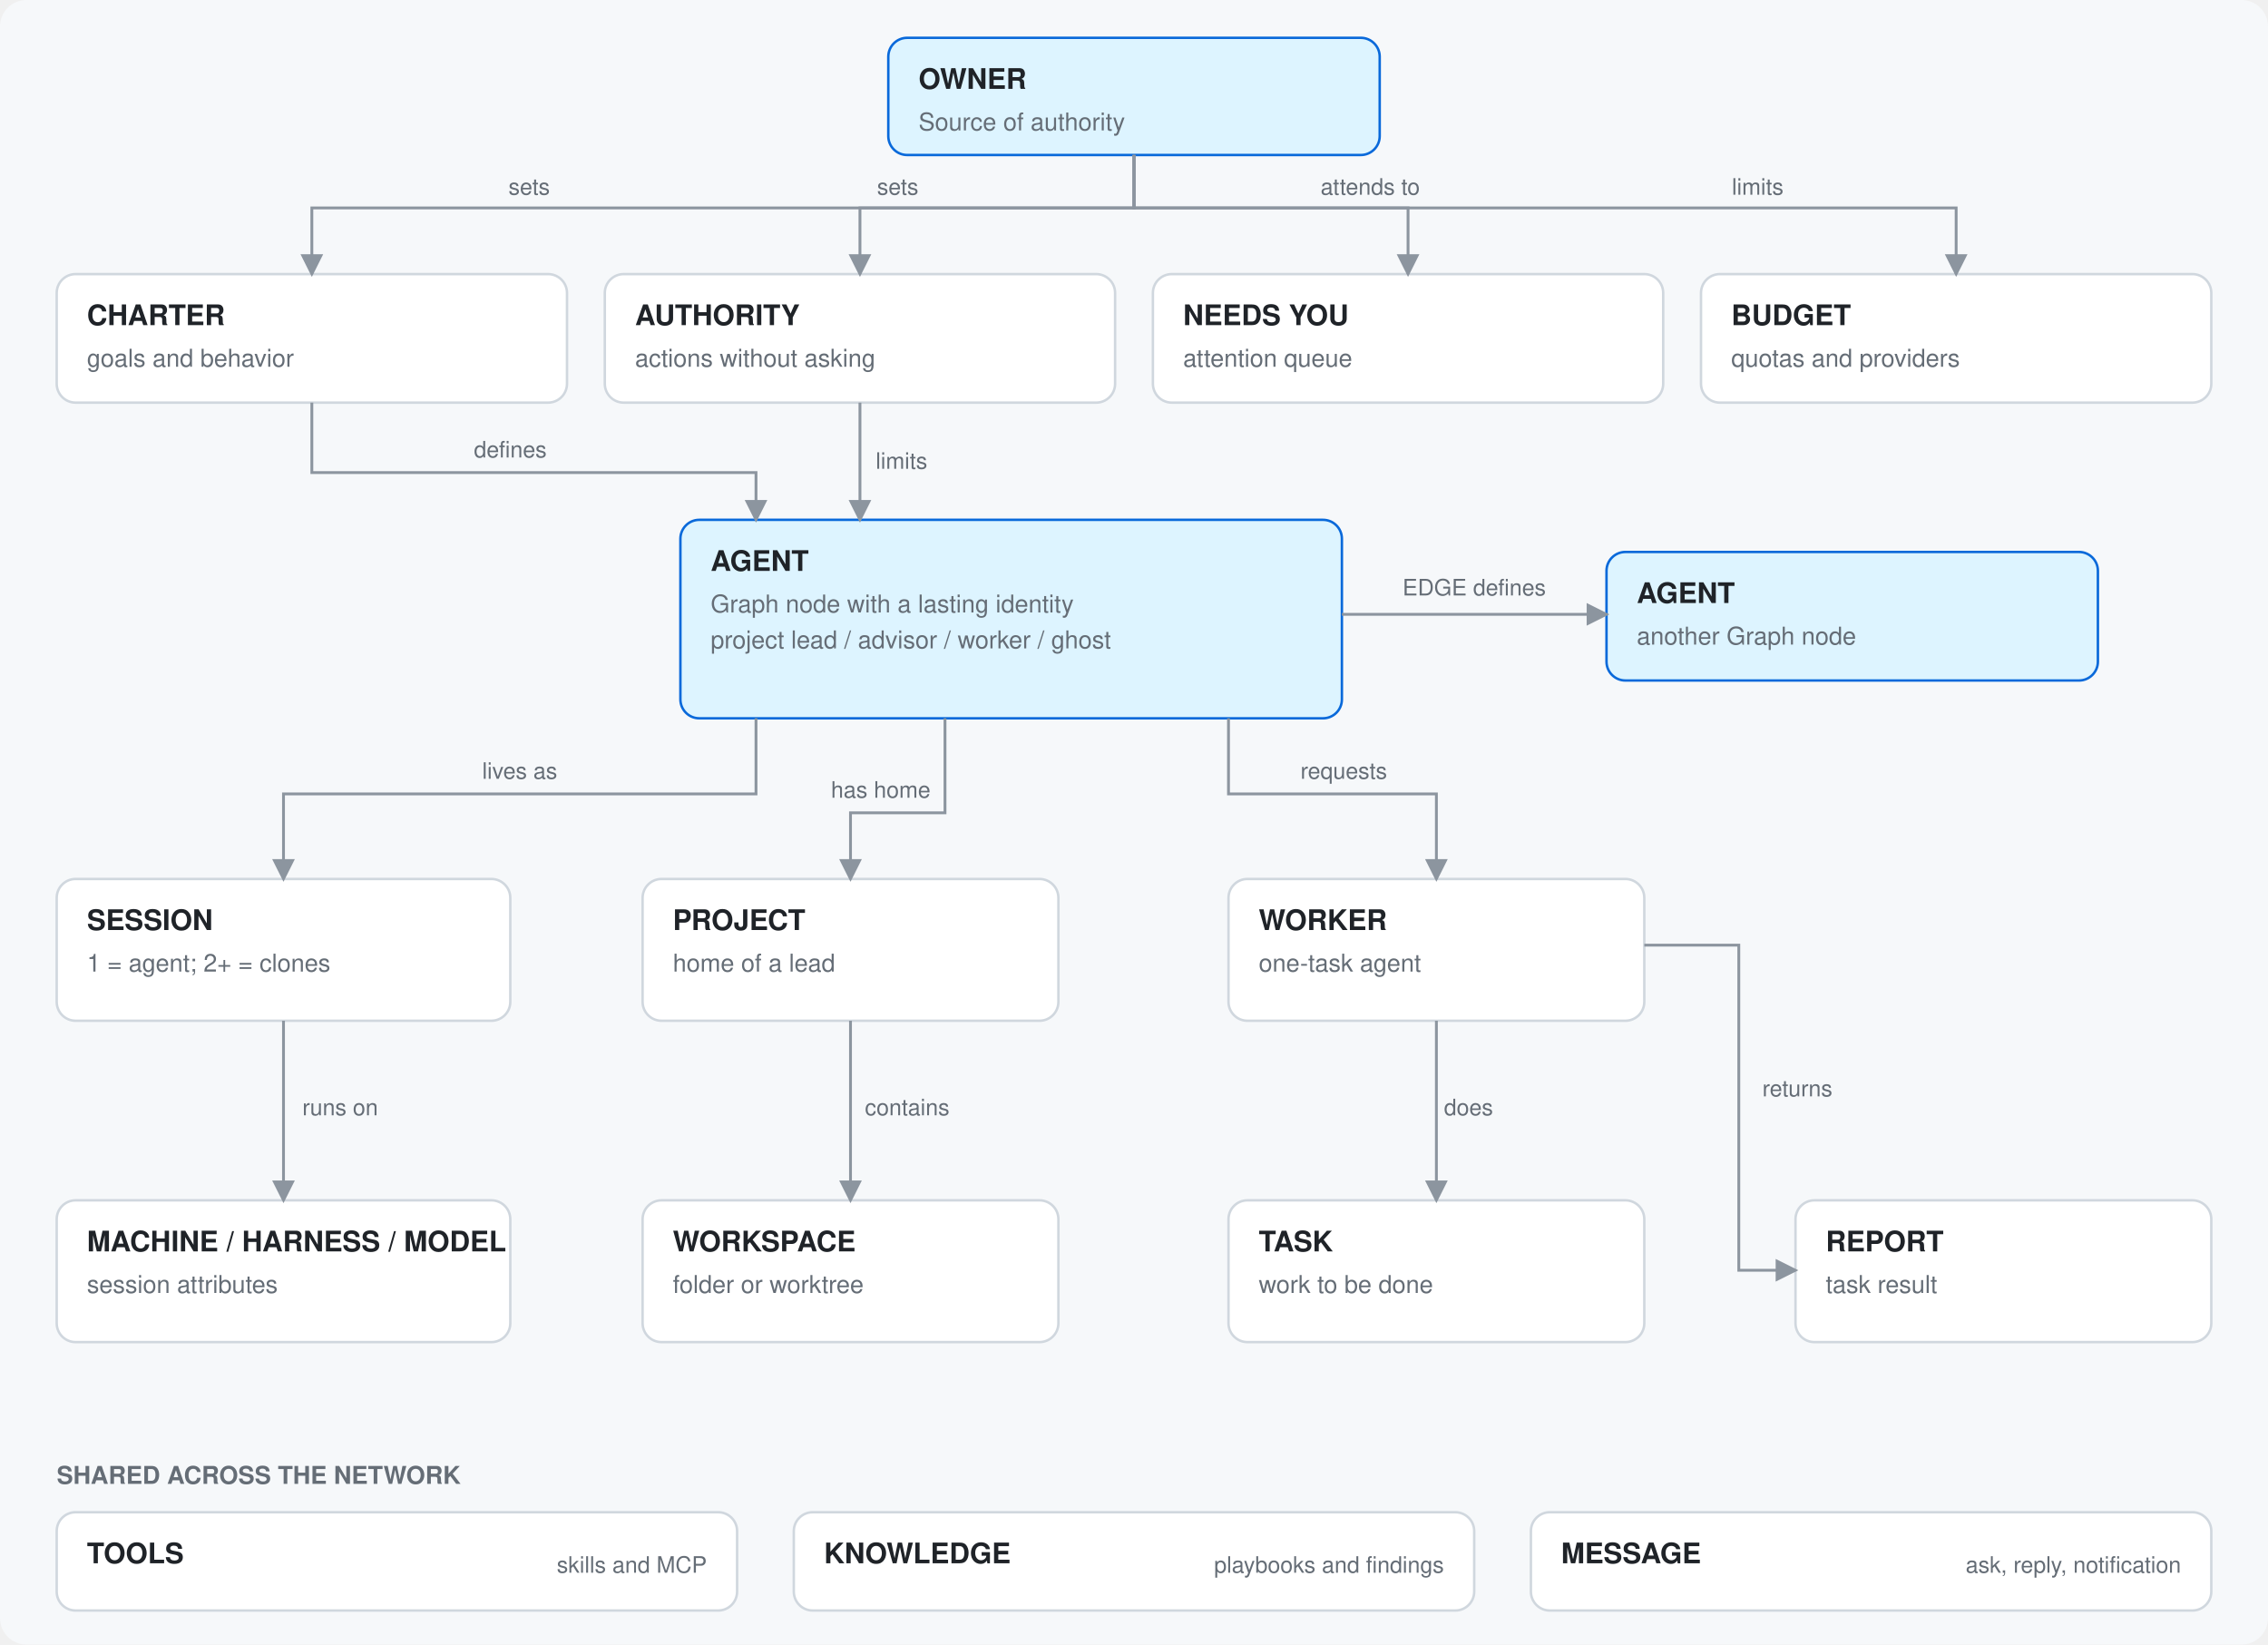
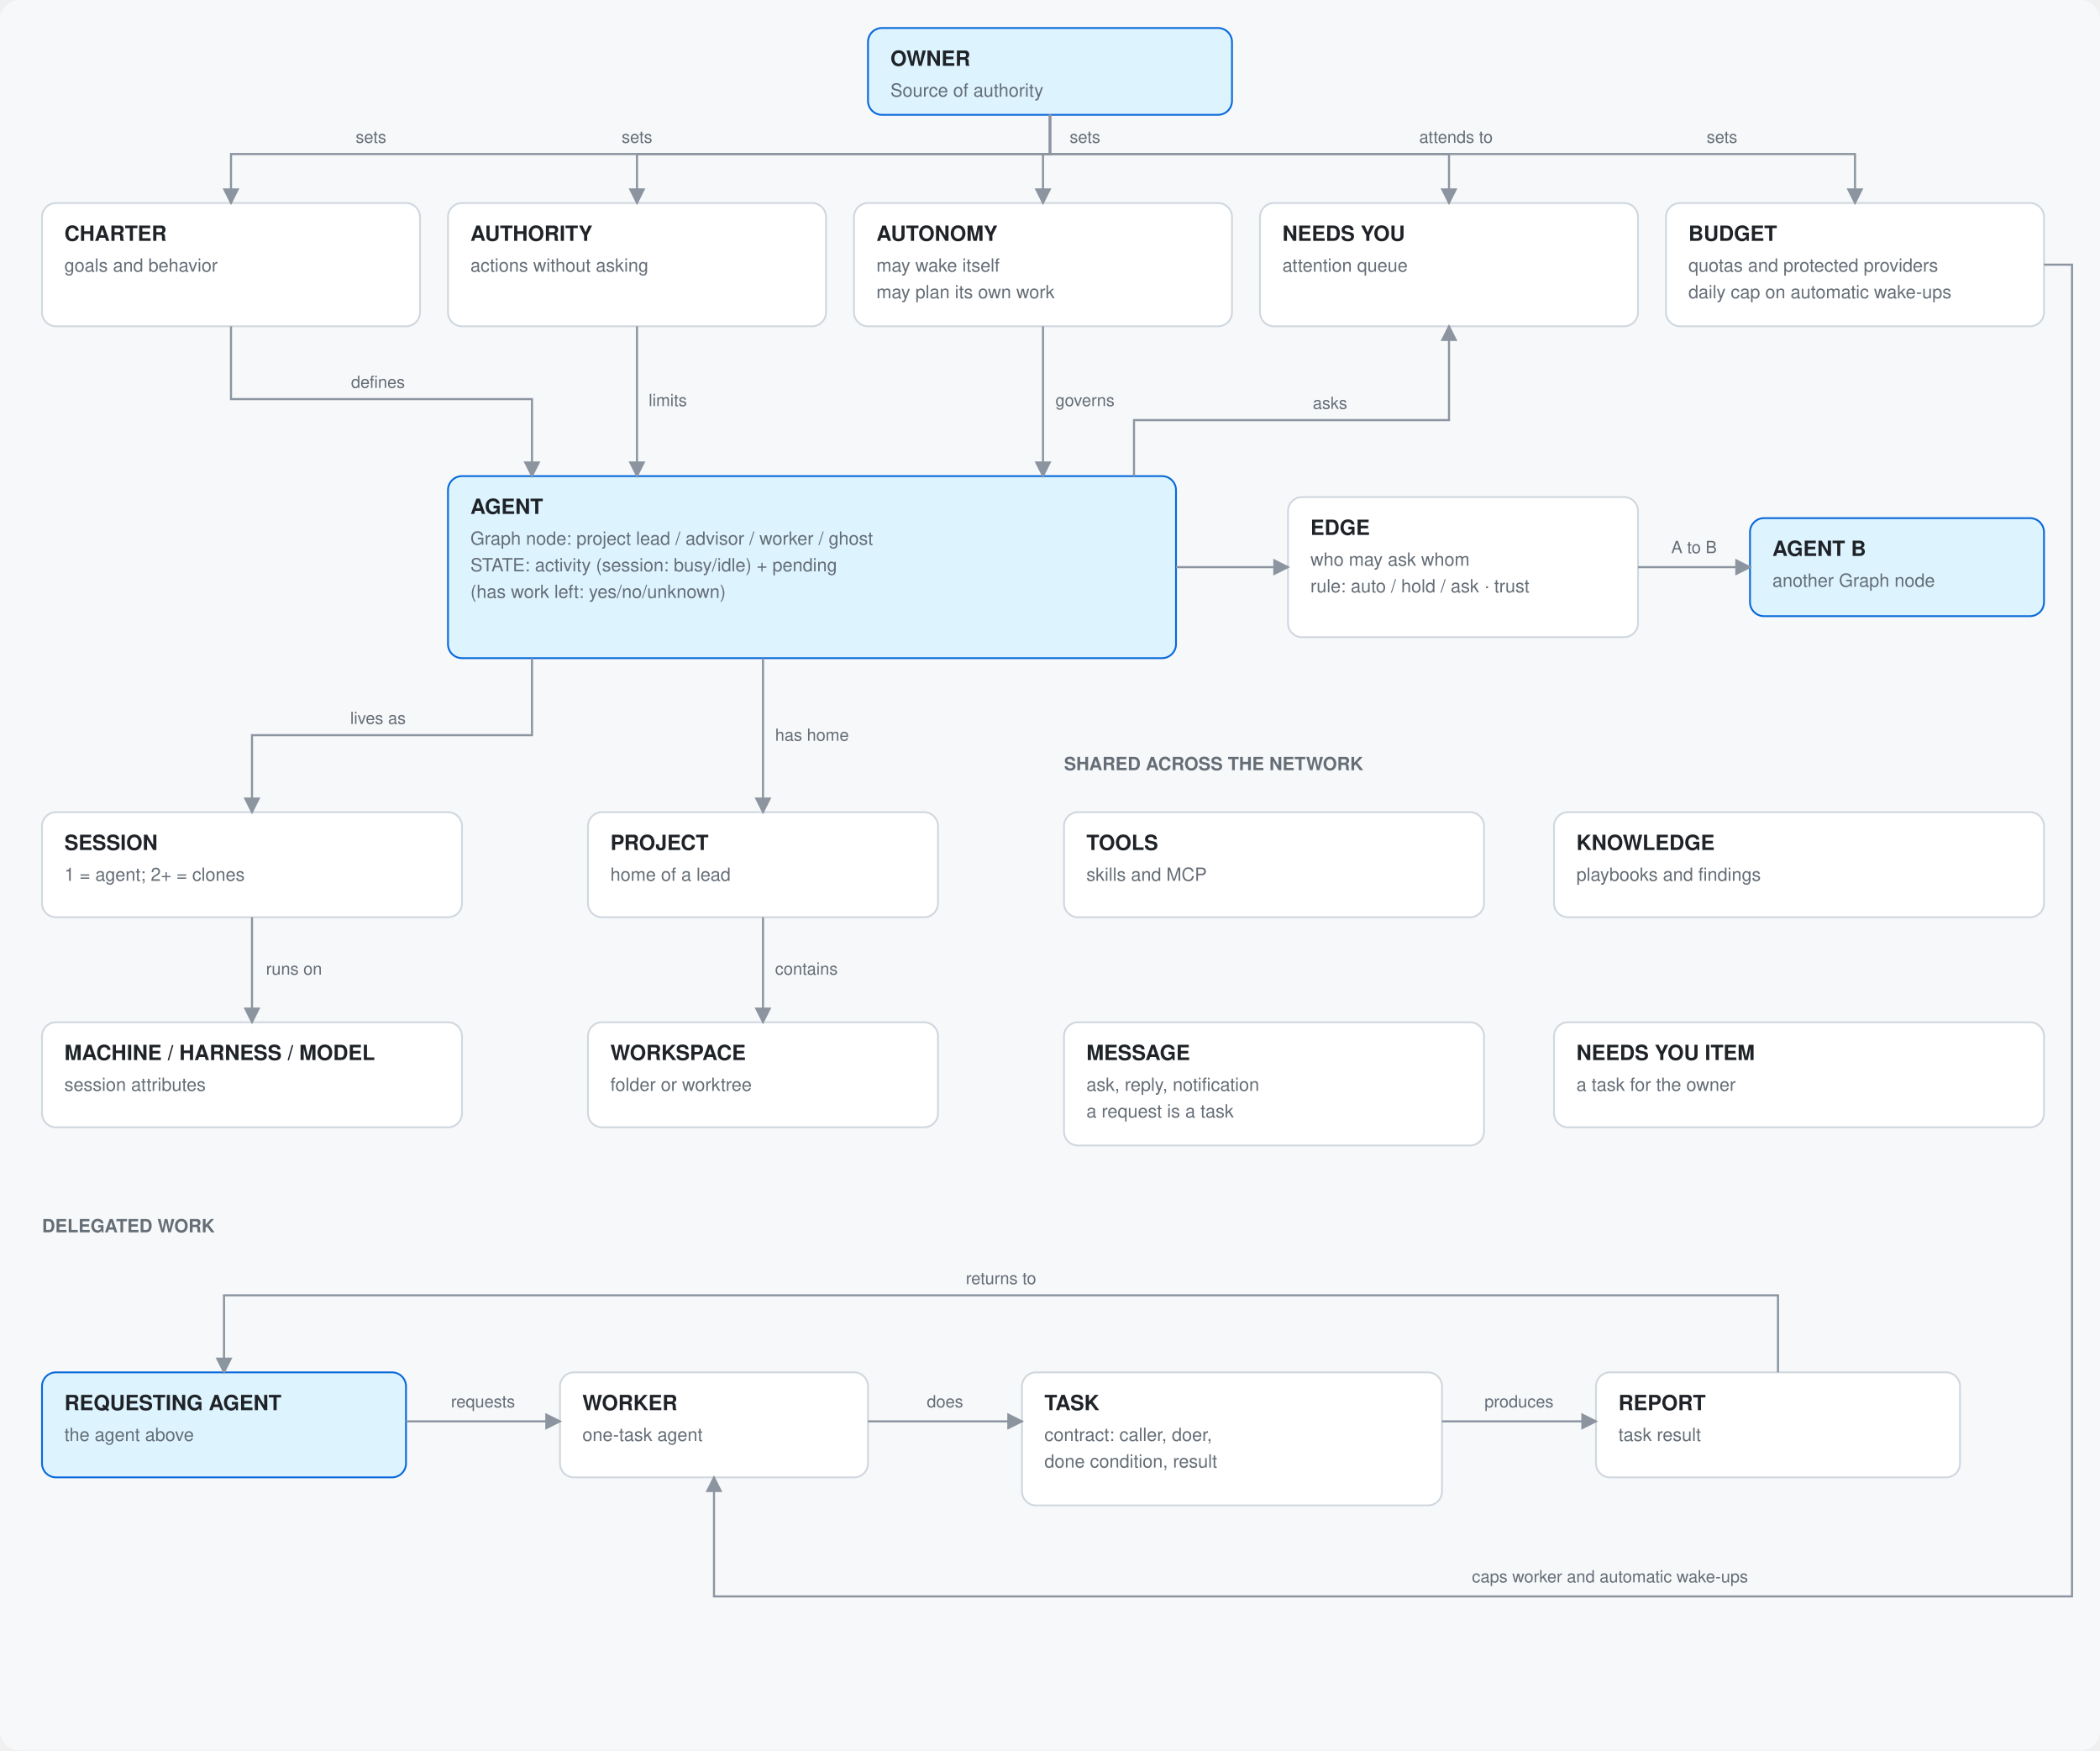
- <svg xmlns="http://www.w3.org/2000/svg" width="1200" height="870" viewBox="0 0 1200 870" font-family="-apple-system, BlinkMacSystemFont, 'Segoe UI', Helvetica, Arial, sans-serif">
+ <svg xmlns="http://www.w3.org/2000/svg" width="1500" height="1250" viewBox="0 0 1500 1250" font-family="-apple-system, BlinkMacSystemFont, 'Segoe UI', Helvetica, Arial, sans-serif">
  <defs>
    <marker id="arrow" markerWidth="8" markerHeight="8" refX="7" refY="4" orient="auto">
      <path d="M0 0 L8 4 L0 8 Z" fill="#8c959f" />
    </marker>
  </defs>
-   <rect width="1200" height="870" rx="14" fill="#f6f8fa" />
-   <rect x="470" y="20" width="260" height="62" rx="10" fill="#ddf4ff" stroke="#0969da" stroke-width="1.3" />
-   <text x="486" y="47" font-size="15" font-weight="700" fill="#1f2328">OWNER</text>
-   <text x="486" y="69" font-size="13" fill="#656d76">Source of authority</text>
-   <rect x="30" y="145" width="270" height="68" rx="10" fill="#ffffff" stroke="#d0d7de" stroke-width="1.3" />
+   <rect width="1500" height="1250" rx="14" fill="#f6f8fa" />
+   <rect x="620" y="20" width="260" height="62" rx="10" fill="#ddf4ff" stroke="#0969da" stroke-width="1.3" />
+   <text x="636" y="47" font-size="15" font-weight="700" fill="#1f2328">OWNER</text>
+   <text x="636" y="69" font-size="13" fill="#656d76">Source of authority</text>
+   <rect x="30" y="145" width="270" height="88" rx="10" fill="#ffffff" stroke="#d0d7de" stroke-width="1.3" />
  <text x="46" y="172" font-size="15" font-weight="700" fill="#1f2328">CHARTER</text>
  <text x="46" y="194" font-size="13" fill="#656d76">goals and behavior</text>
-   <rect x="320" y="145" width="270" height="68" rx="10" fill="#ffffff" stroke="#d0d7de" stroke-width="1.3" />
+   <rect x="320" y="145" width="270" height="88" rx="10" fill="#ffffff" stroke="#d0d7de" stroke-width="1.3" />
  <text x="336" y="172" font-size="15" font-weight="700" fill="#1f2328">AUTHORITY</text>
  <text x="336" y="194" font-size="13" fill="#656d76">actions without asking</text>
-   <rect x="610" y="145" width="270" height="68" rx="10" fill="#ffffff" stroke="#d0d7de" stroke-width="1.3" />
-   <text x="626" y="172" font-size="15" font-weight="700" fill="#1f2328">NEEDS YOU</text>
-   <text x="626" y="194" font-size="13" fill="#656d76">attention queue</text>
-   <rect x="900" y="145" width="270" height="68" rx="10" fill="#ffffff" stroke="#d0d7de" stroke-width="1.3" />
-   <text x="916" y="172" font-size="15" font-weight="700" fill="#1f2328">BUDGET</text>
-   <text x="916" y="194" font-size="13" fill="#656d76">quotas and providers</text>
-   <path d="M600 82 V110 H165 V145" fill="none" stroke="#8c959f" stroke-width="1.5" marker-end="url(#arrow)" />
-   <text x="280" y="103" text-anchor="middle" font-size="12" fill="#656d76">sets</text>
-   <path d="M600 82 V110 H455 V145" fill="none" stroke="#8c959f" stroke-width="1.5" marker-end="url(#arrow)" />
-   <text x="475" y="103" text-anchor="middle" font-size="12" fill="#656d76">sets</text>
-   <path d="M600 82 V110 H745 V145" fill="none" stroke="#8c959f" stroke-width="1.5" marker-end="url(#arrow)" />
-   <text x="725" y="103" text-anchor="middle" font-size="12" fill="#656d76">attends to</text>
-   <path d="M600 82 V110 H1035 V145" fill="none" stroke="#8c959f" stroke-width="1.5" marker-end="url(#arrow)" />
-   <text x="930" y="103" text-anchor="middle" font-size="12" fill="#656d76">limits</text>
-   <rect x="360" y="275" width="350" height="105" rx="10" fill="#ddf4ff" stroke="#0969da" stroke-width="1.3" />
-   <text x="376" y="302" font-size="15" font-weight="700" fill="#1f2328">AGENT</text>
-   <text x="376" y="324" font-size="13" fill="#656d76">Graph node with a lasting identity</text>
-   <text x="376" y="343" font-size="13" fill="#656d76">project lead  /  advisor  /  worker  /  ghost</text>
-   <rect x="850" y="292" width="260" height="68" rx="10" fill="#ddf4ff" stroke="#0969da" stroke-width="1.3" />
-   <text x="866" y="319" font-size="15" font-weight="700" fill="#1f2328">AGENT</text>
-   <text x="866" y="341" font-size="13" fill="#656d76">another Graph node</text>
-   <path d="M710 325 H850" fill="none" stroke="#8c959f" stroke-width="1.5" marker-end="url(#arrow)" />
-   <text x="780" y="315" text-anchor="middle" font-size="12" fill="#656d76">EDGE defines</text>
-   <path d="M165 213 V250 H400 V275" fill="none" stroke="#8c959f" stroke-width="1.5" marker-end="url(#arrow)" />
-   <text x="270" y="242" text-anchor="middle" font-size="12" fill="#656d76">defines</text>
-   <path d="M455 213 V275" fill="none" stroke="#8c959f" stroke-width="1.5" marker-end="url(#arrow)" />
-   <text x="477" y="248" text-anchor="middle" font-size="12" fill="#656d76">limits</text>
-   <rect x="30" y="465" width="240" height="75" rx="10" fill="#ffffff" stroke="#d0d7de" stroke-width="1.3" />
-   <text x="46" y="492" font-size="15" font-weight="700" fill="#1f2328">SESSION</text>
-   <text x="46" y="514" font-size="13" fill="#656d76">1 = agent; 2+ = clones</text>
-   <rect x="30" y="635" width="240" height="75" rx="10" fill="#ffffff" stroke="#d0d7de" stroke-width="1.3" />
-   <text x="46" y="662" font-size="15" font-weight="700" fill="#1f2328">MACHINE / HARNESS / MODEL</text>
-   <text x="46" y="684" font-size="13" fill="#656d76">session attributes</text>
-   <path d="M400 380 V420 H150 V465" fill="none" stroke="#8c959f" stroke-width="1.5" marker-end="url(#arrow)" />
-   <text x="275" y="412" text-anchor="middle" font-size="12" fill="#656d76">lives as</text>
-   <path d="M150 540 V635" fill="none" stroke="#8c959f" stroke-width="1.5" marker-end="url(#arrow)" />
-   <text x="180" y="590" text-anchor="middle" font-size="12" fill="#656d76">runs on</text>
-   <rect x="340" y="465" width="220" height="75" rx="10" fill="#ffffff" stroke="#d0d7de" stroke-width="1.3" />
-   <text x="356" y="492" font-size="15" font-weight="700" fill="#1f2328">PROJECT</text>
-   <text x="356" y="514" font-size="13" fill="#656d76">home of a lead</text>
-   <rect x="340" y="635" width="220" height="75" rx="10" fill="#ffffff" stroke="#d0d7de" stroke-width="1.3" />
-   <text x="356" y="662" font-size="15" font-weight="700" fill="#1f2328">WORKSPACE</text>
-   <text x="356" y="684" font-size="13" fill="#656d76">folder or worktree</text>
-   <path d="M500 380 V430 H450 V465" fill="none" stroke="#8c959f" stroke-width="1.5" marker-end="url(#arrow)" />
-   <text x="466" y="422" text-anchor="middle" font-size="12" fill="#656d76">has home</text>
-   <path d="M450 540 V635" fill="none" stroke="#8c959f" stroke-width="1.5" marker-end="url(#arrow)" />
-   <text x="480" y="590" text-anchor="middle" font-size="12" fill="#656d76">contains</text>
-   <rect x="650" y="465" width="220" height="75" rx="10" fill="#ffffff" stroke="#d0d7de" stroke-width="1.3" />
-   <text x="666" y="492" font-size="15" font-weight="700" fill="#1f2328">WORKER</text>
-   <text x="666" y="514" font-size="13" fill="#656d76">one-task agent</text>
-   <rect x="650" y="635" width="220" height="75" rx="10" fill="#ffffff" stroke="#d0d7de" stroke-width="1.3" />
-   <text x="666" y="662" font-size="15" font-weight="700" fill="#1f2328">TASK</text>
-   <text x="666" y="684" font-size="13" fill="#656d76">work to be done</text>
-   <rect x="950" y="635" width="220" height="75" rx="10" fill="#ffffff" stroke="#d0d7de" stroke-width="1.3" />
-   <text x="966" y="662" font-size="15" font-weight="700" fill="#1f2328">REPORT</text>
-   <text x="966" y="684" font-size="13" fill="#656d76">task result</text>
-   <path d="M650 380 V420 H760 V465" fill="none" stroke="#8c959f" stroke-width="1.5" marker-end="url(#arrow)" />
-   <text x="711" y="412" text-anchor="middle" font-size="12" fill="#656d76">requests</text>
-   <path d="M760 540 V635" fill="none" stroke="#8c959f" stroke-width="1.5" marker-end="url(#arrow)" />
-   <text x="777" y="590" text-anchor="middle" font-size="12" fill="#656d76">does</text>
-   <path d="M870 500 H920 V672 H950" fill="none" stroke="#8c959f" stroke-width="1.5" marker-end="url(#arrow)" />
-   <text x="951" y="580" text-anchor="middle" font-size="12" fill="#656d76">returns</text>
-   <text x="30" y="785" font-size="13" font-weight="700" fill="#656d76">SHARED ACROSS THE NETWORK</text>
-   <rect x="30" y="800" width="360" height="52" rx="10" fill="#ffffff" stroke="#d0d7de" stroke-width="1.3" />
-   <text x="46" y="827" font-size="15" font-weight="700" fill="#1f2328">TOOLS</text>
-   <text x="374" y="832" text-anchor="end" font-size="12" fill="#656d76">skills and MCP</text>
-   <rect x="420" y="800" width="360" height="52" rx="10" fill="#ffffff" stroke="#d0d7de" stroke-width="1.3" />
-   <text x="436" y="827" font-size="15" font-weight="700" fill="#1f2328">KNOWLEDGE</text>
-   <text x="764" y="832" text-anchor="end" font-size="12" fill="#656d76">playbooks and findings</text>
-   <rect x="810" y="800" width="360" height="52" rx="10" fill="#ffffff" stroke="#d0d7de" stroke-width="1.3" />
-   <text x="826" y="827" font-size="15" font-weight="700" fill="#1f2328">MESSAGE</text>
-   <text x="1154" y="832" text-anchor="end" font-size="12" fill="#656d76">ask, reply, notification</text>
+   <rect x="610" y="145" width="270" height="88" rx="10" fill="#ffffff" stroke="#d0d7de" stroke-width="1.3" />
+   <text x="626" y="172" font-size="15" font-weight="700" fill="#1f2328">AUTONOMY</text>
+   <text x="626" y="194" font-size="13" fill="#656d76">may wake itself</text>
+   <text x="626" y="213" font-size="13" fill="#656d76">may plan its own work</text>
+   <rect x="900" y="145" width="270" height="88" rx="10" fill="#ffffff" stroke="#d0d7de" stroke-width="1.3" />
+   <text x="916" y="172" font-size="15" font-weight="700" fill="#1f2328">NEEDS YOU</text>
+   <text x="916" y="194" font-size="13" fill="#656d76">attention queue</text>
+   <rect x="1190" y="145" width="270" height="88" rx="10" fill="#ffffff" stroke="#d0d7de" stroke-width="1.3" />
+   <text x="1206" y="172" font-size="15" font-weight="700" fill="#1f2328">BUDGET</text>
+   <text x="1206" y="194" font-size="13" fill="#656d76">quotas and protected providers</text>
+   <text x="1206" y="213" font-size="13" fill="#656d76">daily cap on automatic wake-ups</text>
+   <path d="M750 82 V110 H165 V145" fill="none" stroke="#8c959f" stroke-width="1.5" marker-end="url(#arrow)" />
+   <text x="265" y="102" text-anchor="middle" font-size="12" fill="#656d76">sets</text>
+   <path d="M750 82 V110 H455 V145" fill="none" stroke="#8c959f" stroke-width="1.5" marker-end="url(#arrow)" />
+   <text x="455" y="102" text-anchor="middle" font-size="12" fill="#656d76">sets</text>
+   <path d="M750 82 V110 H745 V145" fill="none" stroke="#8c959f" stroke-width="1.5" marker-end="url(#arrow)" />
+   <text x="775" y="102" text-anchor="middle" font-size="12" fill="#656d76">sets</text>
+   <path d="M750 82 V110 H1035 V145" fill="none" stroke="#8c959f" stroke-width="1.5" marker-end="url(#arrow)" />
+   <text x="1040" y="102" text-anchor="middle" font-size="12" fill="#656d76">attends to</text>
+   <path d="M750 82 V110 H1325 V145" fill="none" stroke="#8c959f" stroke-width="1.5" marker-end="url(#arrow)" />
+   <text x="1230" y="102" text-anchor="middle" font-size="12" fill="#656d76">sets</text>
+   <rect x="320" y="340" width="520" height="130" rx="10" fill="#ddf4ff" stroke="#0969da" stroke-width="1.3" />
+   <text x="336" y="367" font-size="15" font-weight="700" fill="#1f2328">AGENT</text>
+   <text x="336" y="389" font-size="13" fill="#656d76">Graph node: project lead / advisor / worker / ghost</text>
+   <text x="336" y="408" font-size="13" fill="#656d76">STATE: activity (session: busy/idle) + pending</text>
+   <text x="336" y="427" font-size="13" fill="#656d76">(has work left: yes/no/unknown)</text>
+   <rect x="920" y="355" width="250" height="100" rx="10" fill="#ffffff" stroke="#d0d7de" stroke-width="1.3" />
+   <text x="936" y="382" font-size="15" font-weight="700" fill="#1f2328">EDGE</text>
+   <text x="936" y="404" font-size="13" fill="#656d76">who may ask whom</text>
+   <text x="936" y="423" font-size="13" fill="#656d76">rule: auto / hold / ask   ·   trust</text>
+   <rect x="1250" y="370" width="210" height="70" rx="10" fill="#ddf4ff" stroke="#0969da" stroke-width="1.3" />
+   <text x="1266" y="397" font-size="15" font-weight="700" fill="#1f2328">AGENT B</text>
+   <text x="1266" y="419" font-size="13" fill="#656d76">another Graph node</text>
+   <path d="M840 405 H920" fill="none" stroke="#8c959f" stroke-width="1.5" marker-end="url(#arrow)" />
+   <text x="880" y="396" text-anchor="middle" font-size="12" fill="#656d76" />
+   <path d="M1170 405 H1250" fill="none" stroke="#8c959f" stroke-width="1.5" marker-end="url(#arrow)" />
+   <text x="1210" y="395" text-anchor="middle" font-size="12" fill="#656d76">A to B</text>
+   <path d="M165 233 V285 H380 V340" fill="none" stroke="#8c959f" stroke-width="1.5" marker-end="url(#arrow)" />
+   <text x="270" y="277" text-anchor="middle" font-size="12" fill="#656d76">defines</text>
+   <path d="M455 233 V340" fill="none" stroke="#8c959f" stroke-width="1.5" marker-end="url(#arrow)" />
+   <text x="477" y="290" text-anchor="middle" font-size="12" fill="#656d76">limits</text>
+   <path d="M745 233 V340" fill="none" stroke="#8c959f" stroke-width="1.5" marker-end="url(#arrow)" />
+   <text x="775" y="290" text-anchor="middle" font-size="12" fill="#656d76">governs</text>
+   <path d="M810 340 V300 H1035 V233" fill="none" stroke="#8c959f" stroke-width="1.5" marker-end="url(#arrow)" />
+   <text x="950" y="292" text-anchor="middle" font-size="12" fill="#656d76">asks</text>
+   <rect x="30" y="580" width="300" height="75" rx="10" fill="#ffffff" stroke="#d0d7de" stroke-width="1.3" />
+   <text x="46" y="607" font-size="15" font-weight="700" fill="#1f2328">SESSION</text>
+   <text x="46" y="629" font-size="13" fill="#656d76">1 = agent; 2+ = clones</text>
+   <rect x="30" y="730" width="300" height="75" rx="10" fill="#ffffff" stroke="#d0d7de" stroke-width="1.3" />
+   <text x="46" y="757" font-size="15" font-weight="700" fill="#1f2328">MACHINE / HARNESS / MODEL</text>
+   <text x="46" y="779" font-size="13" fill="#656d76">session attributes</text>
+   <path d="M380 470 V525 H180 V580" fill="none" stroke="#8c959f" stroke-width="1.5" marker-end="url(#arrow)" />
+   <text x="270" y="517" text-anchor="middle" font-size="12" fill="#656d76">lives as</text>
+   <path d="M180 655 V730" fill="none" stroke="#8c959f" stroke-width="1.5" marker-end="url(#arrow)" />
+   <text x="210" y="696" text-anchor="middle" font-size="12" fill="#656d76">runs on</text>
+   <rect x="420" y="580" width="250" height="75" rx="10" fill="#ffffff" stroke="#d0d7de" stroke-width="1.3" />
+   <text x="436" y="607" font-size="15" font-weight="700" fill="#1f2328">PROJECT</text>
+   <text x="436" y="629" font-size="13" fill="#656d76">home of a lead</text>
+   <rect x="420" y="730" width="250" height="75" rx="10" fill="#ffffff" stroke="#d0d7de" stroke-width="1.3" />
+   <text x="436" y="757" font-size="15" font-weight="700" fill="#1f2328">WORKSPACE</text>
+   <text x="436" y="779" font-size="13" fill="#656d76">folder or worktree</text>
+   <path d="M545 470 V580" fill="none" stroke="#8c959f" stroke-width="1.5" marker-end="url(#arrow)" />
+   <text x="580" y="529" text-anchor="middle" font-size="12" fill="#656d76">has home</text>
+   <path d="M545 655 V730" fill="none" stroke="#8c959f" stroke-width="1.5" marker-end="url(#arrow)" />
+   <text x="576" y="696" text-anchor="middle" font-size="12" fill="#656d76">contains</text>
+   <rect x="760" y="580" width="300" height="75" rx="10" fill="#ffffff" stroke="#d0d7de" stroke-width="1.3" />
+   <text x="776" y="607" font-size="15" font-weight="700" fill="#1f2328">TOOLS</text>
+   <text x="776" y="629" font-size="13" fill="#656d76">skills and MCP</text>
+   <rect x="1110" y="580" width="350" height="75" rx="10" fill="#ffffff" stroke="#d0d7de" stroke-width="1.3" />
+   <text x="1126" y="607" font-size="15" font-weight="700" fill="#1f2328">KNOWLEDGE</text>
+   <text x="1126" y="629" font-size="13" fill="#656d76">playbooks and findings</text>
+   <rect x="760" y="730" width="300" height="88" rx="10" fill="#ffffff" stroke="#d0d7de" stroke-width="1.3" />
+   <text x="776" y="757" font-size="15" font-weight="700" fill="#1f2328">MESSAGE</text>
+   <text x="776" y="779" font-size="13" fill="#656d76">ask, reply, notification</text>
+   <text x="776" y="798" font-size="13" fill="#656d76">a request is a task</text>
+   <rect x="1110" y="730" width="350" height="75" rx="10" fill="#ffffff" stroke="#d0d7de" stroke-width="1.3" />
+   <text x="1126" y="757" font-size="15" font-weight="700" fill="#1f2328">NEEDS YOU ITEM</text>
+   <text x="1126" y="779" font-size="13" fill="#656d76">a task for the owner</text>
+   <text x="760" y="550" font-size="13" font-weight="700" fill="#656d76">SHARED ACROSS THE NETWORK</text>
+   <text x="30" y="880" font-size="13" font-weight="700" fill="#656d76">DELEGATED WORK</text>
+   <rect x="30" y="980" width="260" height="75" rx="10" fill="#ddf4ff" stroke="#0969da" stroke-width="1.3" />
+   <text x="46" y="1007" font-size="15" font-weight="700" fill="#1f2328">REQUESTING AGENT</text>
+   <text x="46" y="1029" font-size="13" fill="#656d76">the agent above</text>
+   <rect x="400" y="980" width="220" height="75" rx="10" fill="#ffffff" stroke="#d0d7de" stroke-width="1.3" />
+   <text x="416" y="1007" font-size="15" font-weight="700" fill="#1f2328">WORKER</text>
+   <text x="416" y="1029" font-size="13" fill="#656d76">one-task agent</text>
+   <rect x="730" y="980" width="300" height="95" rx="10" fill="#ffffff" stroke="#d0d7de" stroke-width="1.3" />
+   <text x="746" y="1007" font-size="15" font-weight="700" fill="#1f2328">TASK</text>
+   <text x="746" y="1029" font-size="13" fill="#656d76">contract: caller, doer,</text>
+   <text x="746" y="1048" font-size="13" fill="#656d76">done condition, result</text>
+   <rect x="1140" y="980" width="260" height="75" rx="10" fill="#ffffff" stroke="#d0d7de" stroke-width="1.3" />
+   <text x="1156" y="1007" font-size="15" font-weight="700" fill="#1f2328">REPORT</text>
+   <text x="1156" y="1029" font-size="13" fill="#656d76">task result</text>
+   <path d="M290 1015 H400" fill="none" stroke="#8c959f" stroke-width="1.5" marker-end="url(#arrow)" />
+   <text x="345" y="1005" text-anchor="middle" font-size="12" fill="#656d76">requests</text>
+   <path d="M620 1015 H730" fill="none" stroke="#8c959f" stroke-width="1.5" marker-end="url(#arrow)" />
+   <text x="675" y="1005" text-anchor="middle" font-size="12" fill="#656d76">does</text>
+   <path d="M1030 1015 H1140" fill="none" stroke="#8c959f" stroke-width="1.5" marker-end="url(#arrow)" />
+   <text x="1085" y="1005" text-anchor="middle" font-size="12" fill="#656d76">produces</text>
+   <path d="M1270 980 V925 H160 V980" fill="none" stroke="#8c959f" stroke-width="1.5" marker-end="url(#arrow)" />
+   <text x="715" y="917" text-anchor="middle" font-size="12" fill="#656d76">returns to</text>
+   <path d="M1460 189 H1480 V1140 H510 V1055" fill="none" stroke="#8c959f" stroke-width="1.5" marker-end="url(#arrow)" />
+   <text x="1150" y="1130" text-anchor="middle" font-size="12" fill="#656d76">caps worker and automatic wake-ups</text>
</svg>
